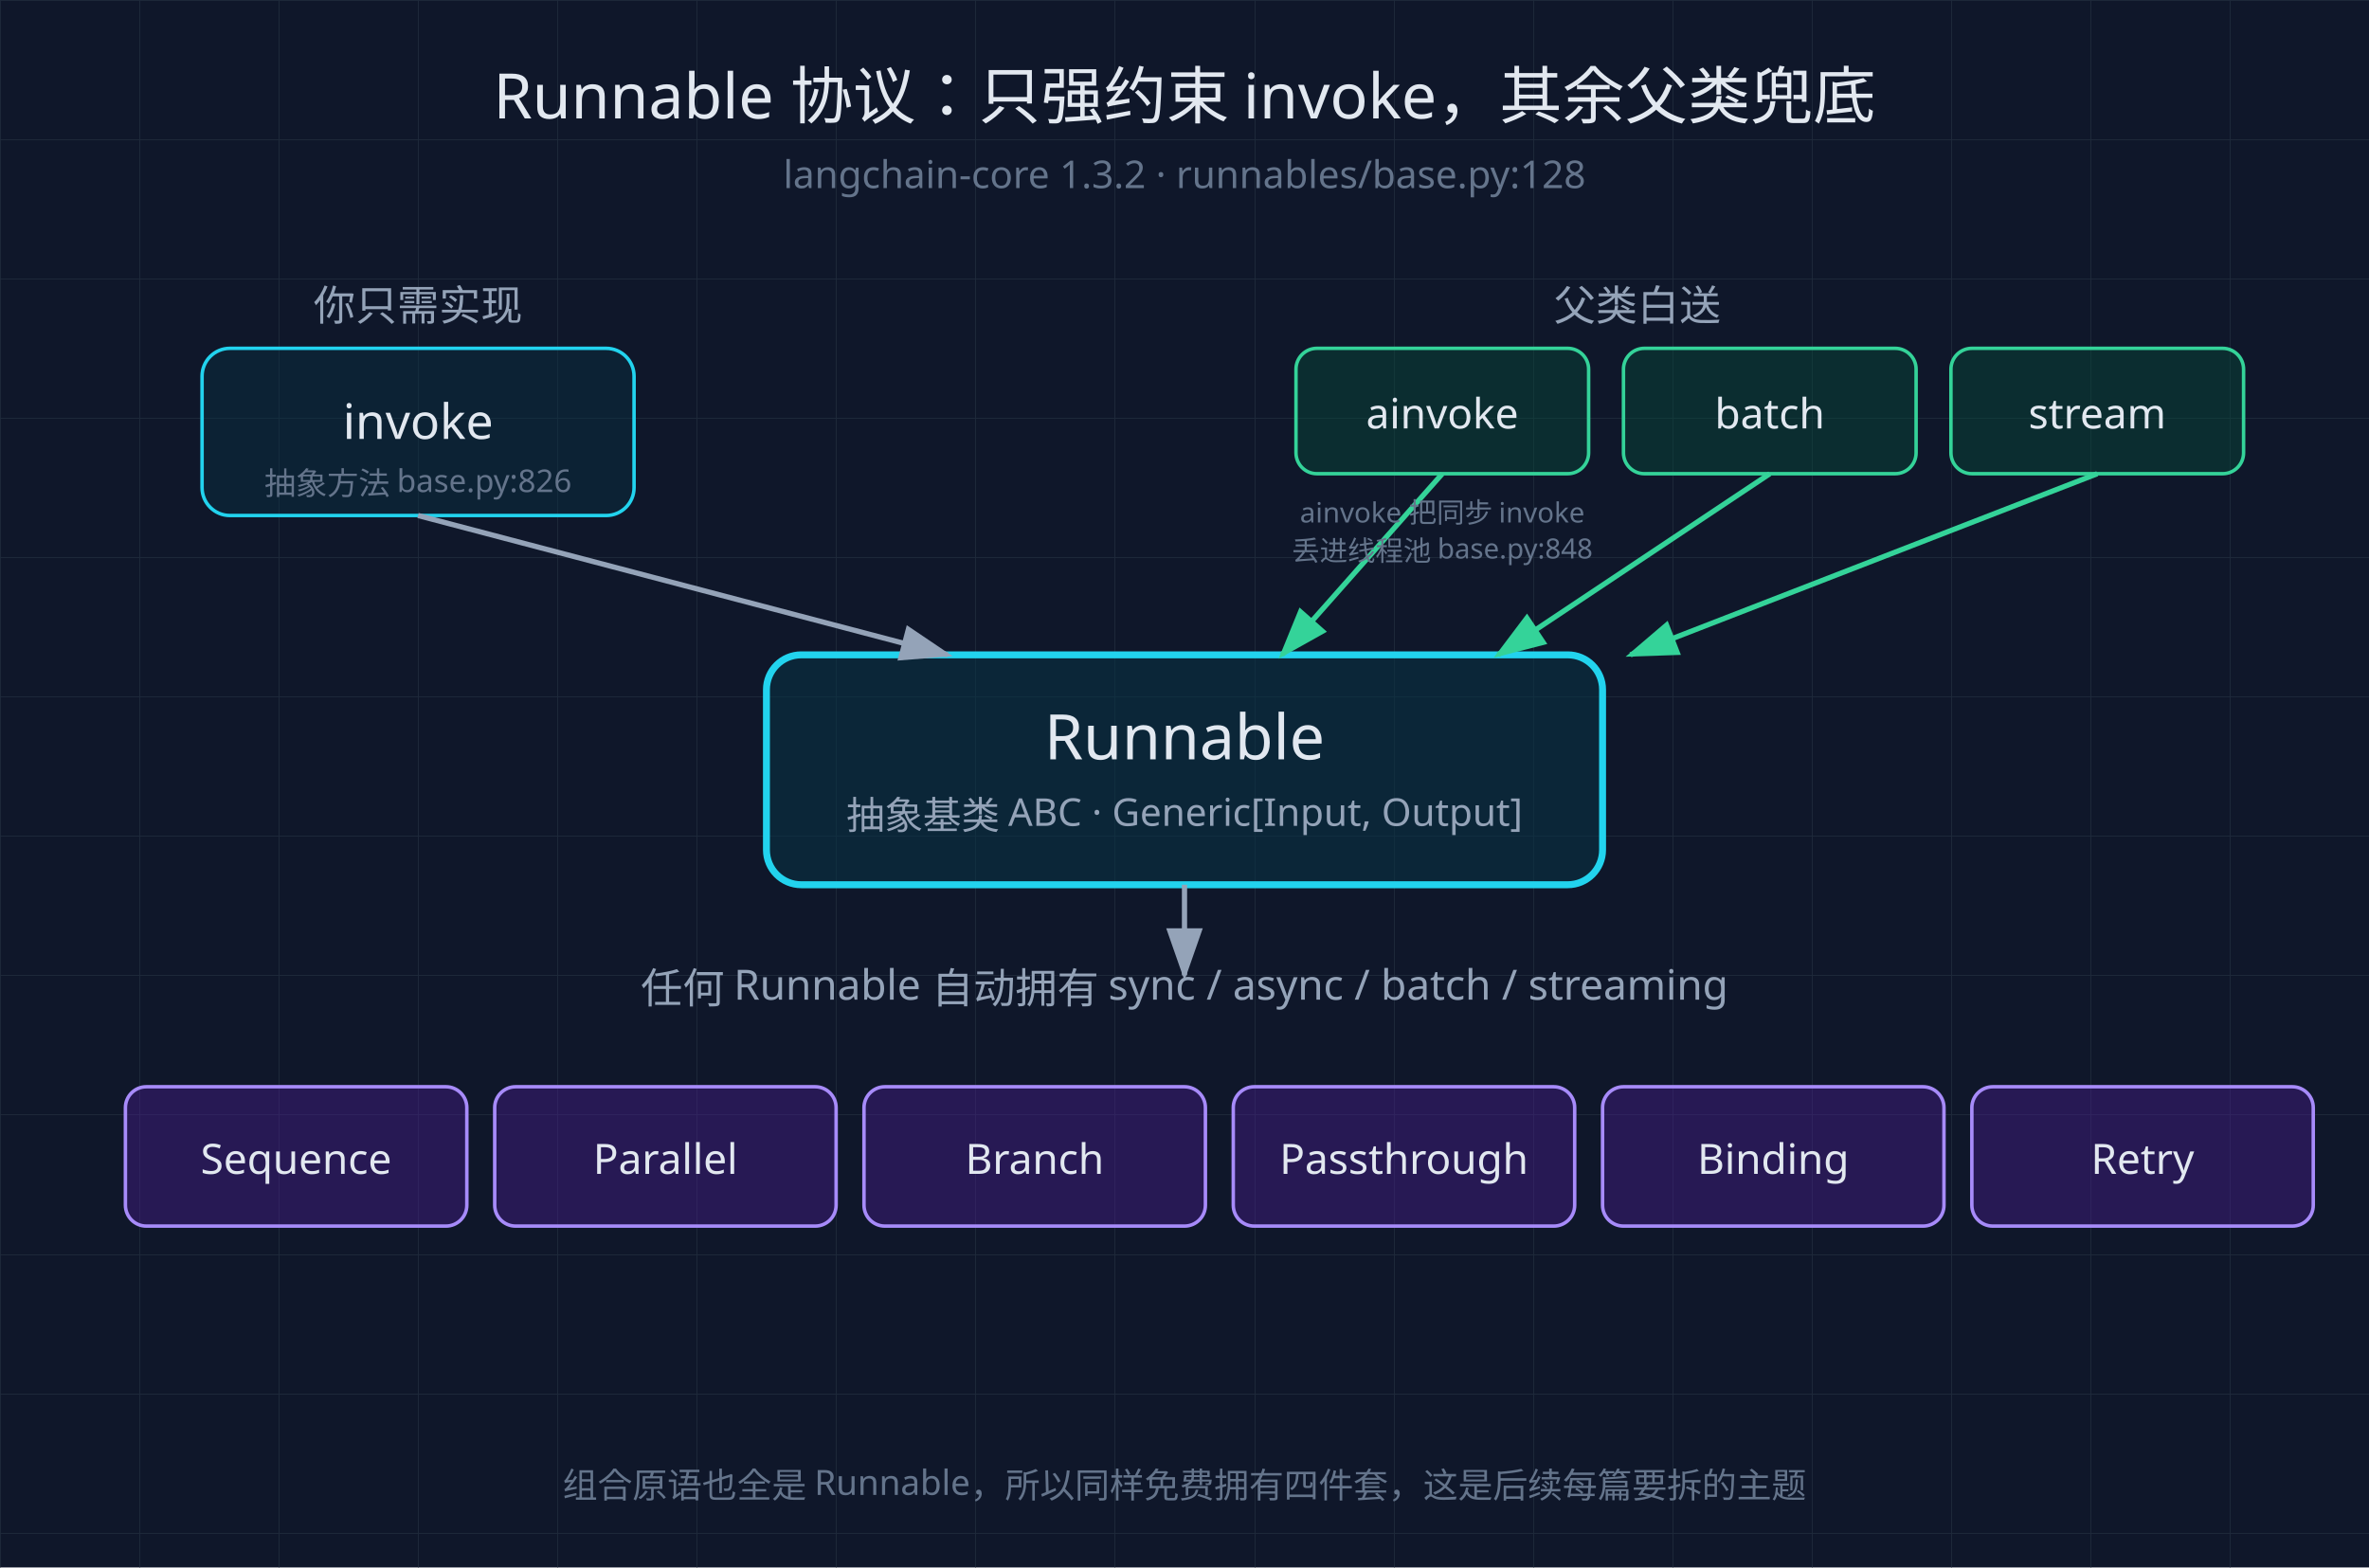
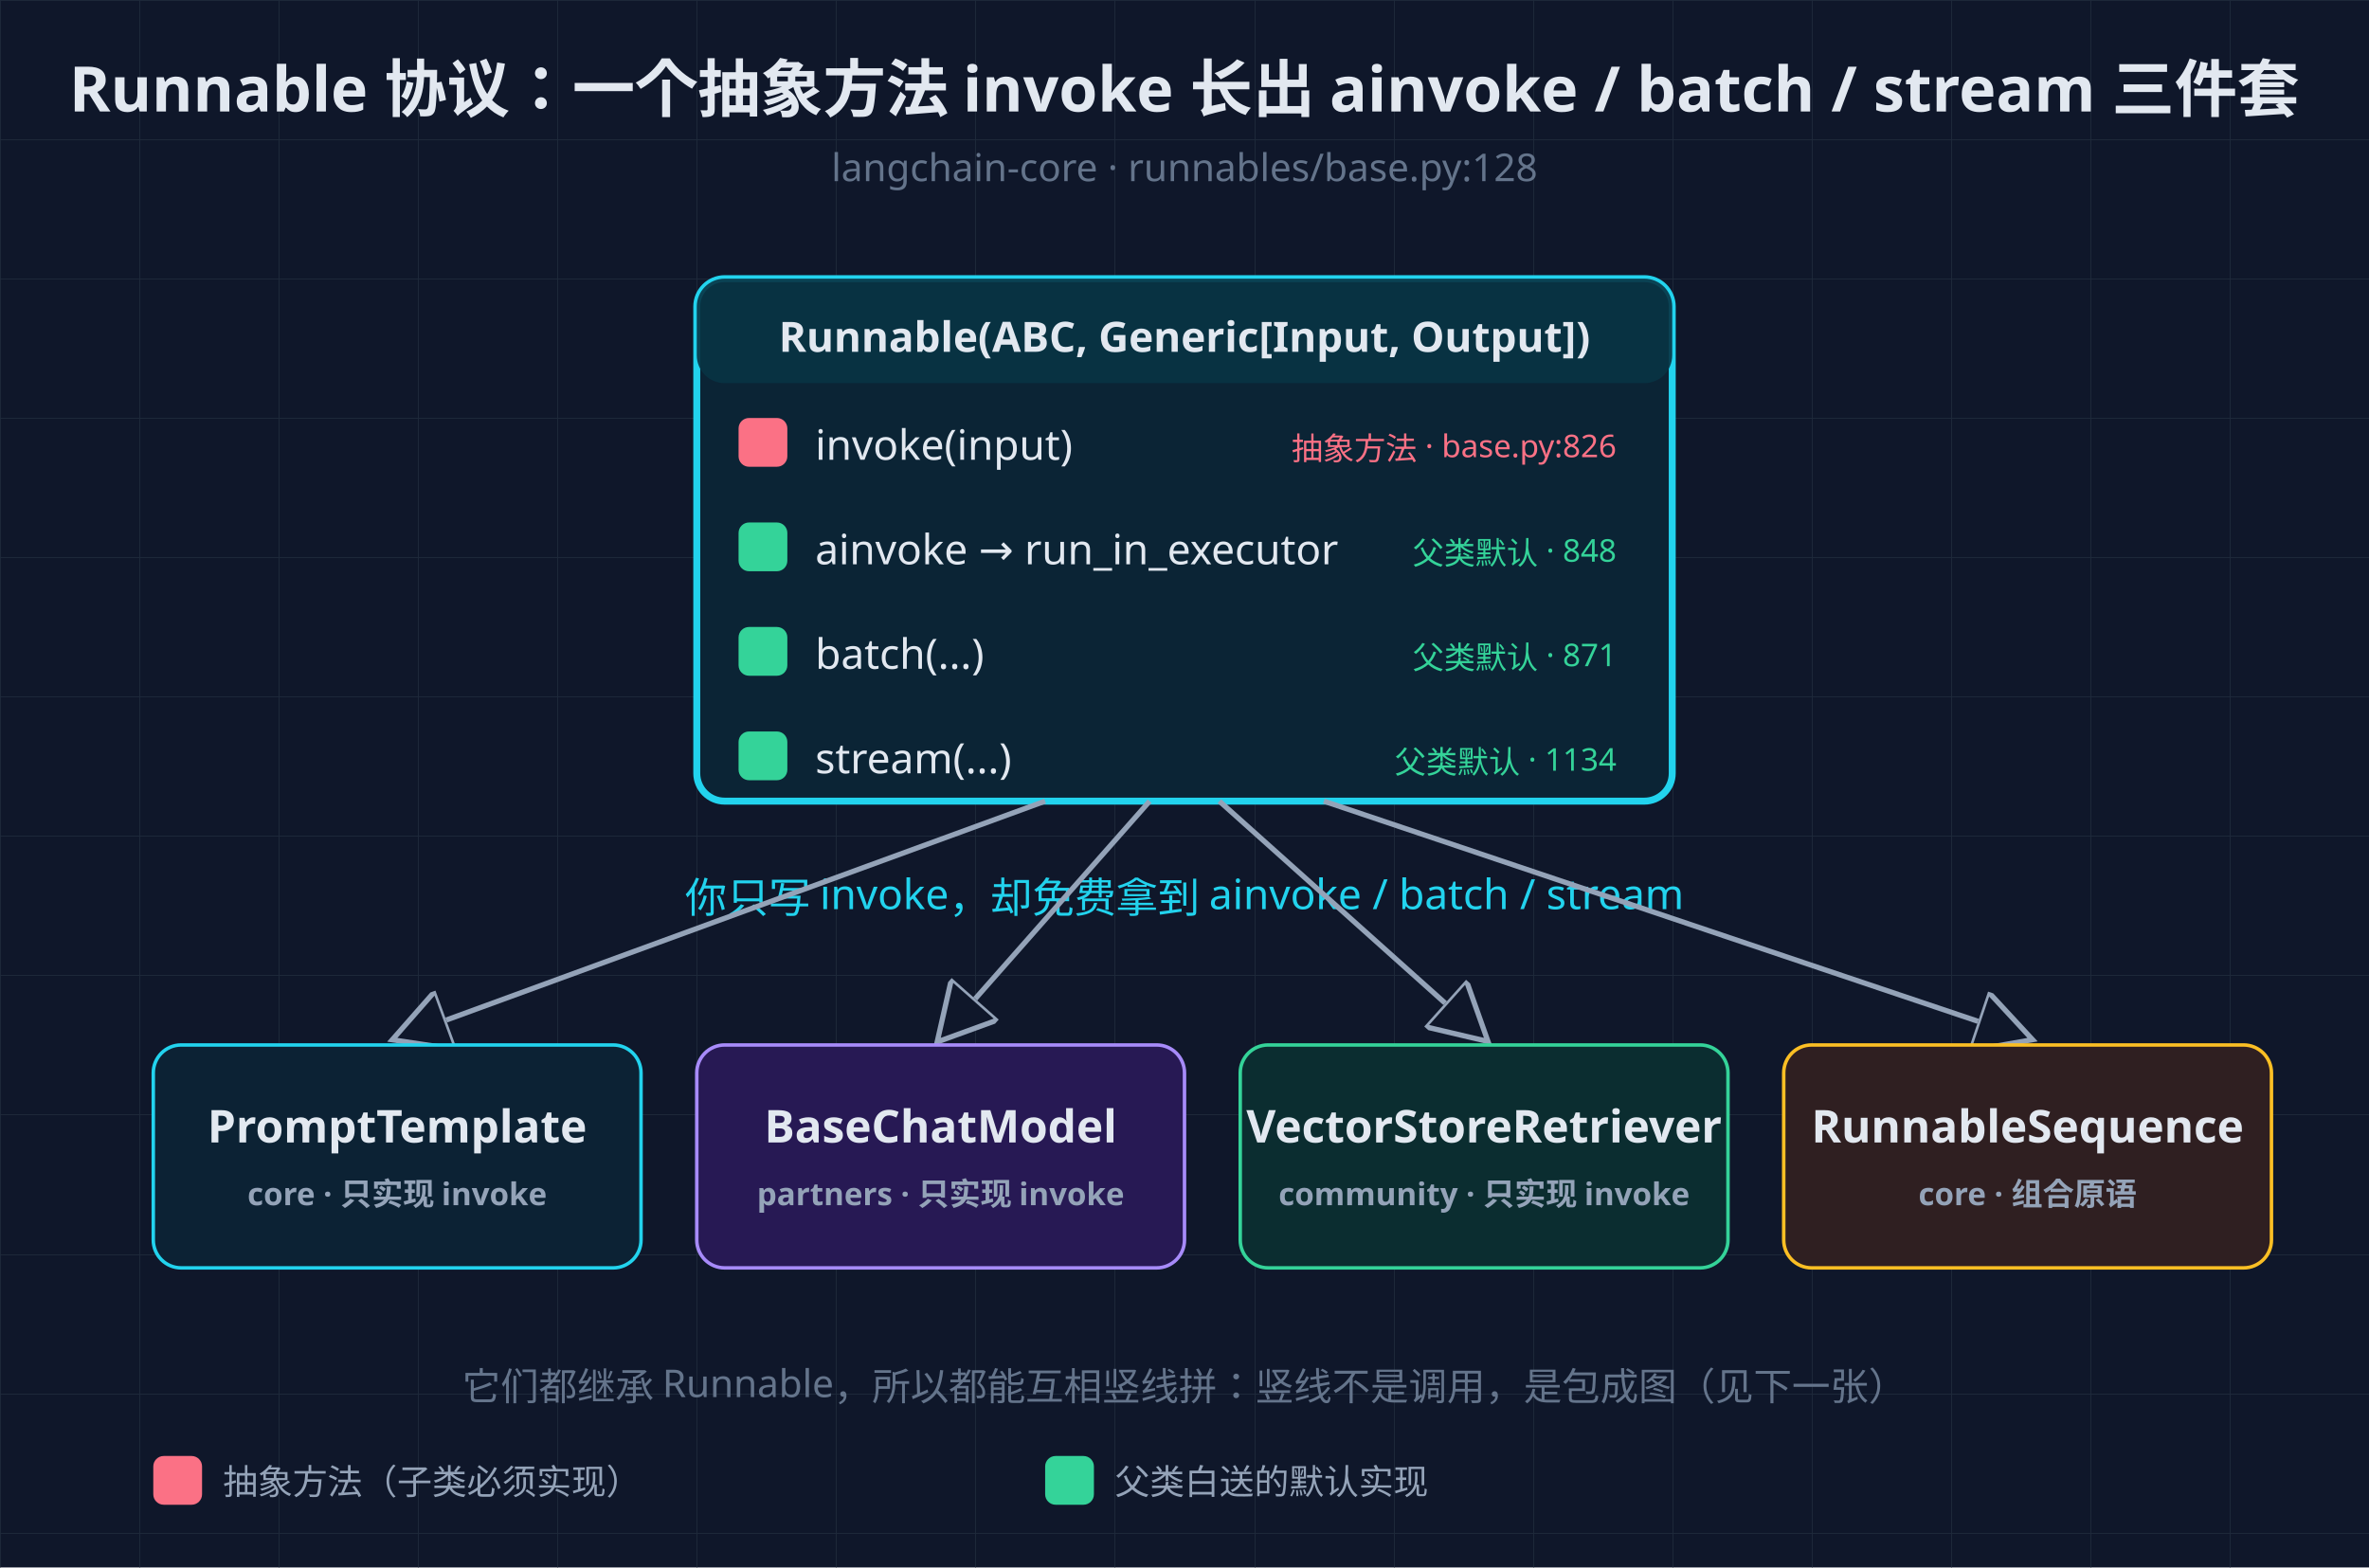
<svg xmlns="http://www.w3.org/2000/svg" viewBox="0 0 680 450" font-family="'PingFang SC','Noto Sans SC',sans-serif">
  <defs>
    <pattern id="grid" width="40" height="40" patternUnits="userSpaceOnUse">
      <path d="M 40 0 L 0 0 0 40" fill="none" stroke="#1e293b" stroke-width="0.5" />
    </pattern>
+     <marker id="inherit" markerWidth="12" markerHeight="12" refX="10" refY="6" orient="auto">
+       <polygon points="0 0, 11 6, 0 12" fill="#0f172a" stroke="#94a3b8" stroke-width="1" />
+     </marker>
    <marker id="arrow" markerWidth="10" markerHeight="7" refX="9" refY="3.5" orient="auto">
      <polygon points="0 0, 10 3.5, 0 7" fill="#94a3b8" />
-     </marker>
-     <marker id="arrow-emerald" markerWidth="10" markerHeight="7" refX="9" refY="3.5" orient="auto">
-       <polygon points="0 0, 10 3.5, 0 7" fill="#34d399" />
    </marker>
  </defs>
  <rect width="680" height="450" fill="#0f172a" />
  <rect width="680" height="450" fill="url(#grid)" />
-   <text x="340" y="34" fill="#e2e8f0" font-size="18" text-anchor="middle">Runnable 协议：只强约束 invoke，其余父类兜底</text>
-   <text x="340" y="54" fill="#64748b" font-size="11" text-anchor="middle">langchain-core 1.3.2 · runnables/base.py:128</text>
-   <text x="120" y="92" fill="#94a3b8" font-size="12" text-anchor="middle">你只需实现</text>
-   <rect x="58" y="100" width="124" height="48" rx="8" fill="rgba(8,51,68,0.4)" stroke="#22d3ee" />
-   <text x="120" y="126" fill="#e2e8f0" font-size="14" text-anchor="middle">invoke</text>
-   <text x="120" y="142" fill="#64748b" font-size="9" text-anchor="middle">抽象方法 base.py:826</text>
-   <text x="470" y="92" fill="#94a3b8" font-size="12" text-anchor="middle">父类白送</text>
-   <rect x="372" y="100" width="84" height="36" rx="6" fill="rgba(6,78,59,0.4)" stroke="#34d399" />
-   <text x="414" y="123" fill="#e2e8f0" font-size="12" text-anchor="middle">ainvoke</text>
-   <rect x="466" y="100" width="84" height="36" rx="6" fill="rgba(6,78,59,0.4)" stroke="#34d399" />
-   <text x="508" y="123" fill="#e2e8f0" font-size="12" text-anchor="middle">batch</text>
-   <rect x="560" y="100" width="84" height="36" rx="6" fill="rgba(6,78,59,0.4)" stroke="#34d399" />
-   <text x="602" y="123" fill="#e2e8f0" font-size="12" text-anchor="middle">stream</text>
-   <rect x="220" y="188" width="240" height="66" rx="10" fill="rgba(8,51,68,0.55)" stroke="#22d3ee" stroke-width="2" />
-   <text x="340" y="218" fill="#e2e8f0" font-size="18" text-anchor="middle">Runnable</text>
-   <text x="340" y="238" fill="#94a3b8" font-size="11" text-anchor="middle">抽象基类 ABC · Generic[Input, Output]</text>
-   <line x1="120" y1="148" x2="272" y2="188" stroke="#94a3b8" stroke-width="1.5" marker-end="url(#arrow)" />
-   <line x1="414" y1="136" x2="368" y2="188" stroke="#34d399" stroke-width="1.5" marker-end="url(#arrow-emerald)" />
-   <line x1="508" y1="136" x2="430" y2="188" stroke="#34d399" stroke-width="1.5" marker-end="url(#arrow-emerald)" />
-   <line x1="602" y1="136" x2="468" y2="188" stroke="#34d399" stroke-width="1.5" marker-end="url(#arrow-emerald)" />
-   <text x="414" y="150" fill="#64748b" font-size="8" text-anchor="middle">ainvoke 把同步 invoke</text>
-   <text x="414" y="161" fill="#64748b" font-size="8" text-anchor="middle">丢进线程池 base.py:848</text>
-   <text x="340" y="288" fill="#94a3b8" font-size="12" text-anchor="middle">任何 Runnable 自动拥有 sync / async / batch / streaming</text>
-   <line x1="340" y1="254" x2="340" y2="280" stroke="#94a3b8" stroke-width="1.5" marker-end="url(#arrow)" />
-   <g font-size="12" text-anchor="middle">
-     <rect x="36" y="312" width="98" height="40" rx="6" fill="rgba(76,29,149,0.4)" stroke="#a78bfa" />
-     <text x="85" y="337" fill="#e2e8f0">Sequence</text>
-     <rect x="142" y="312" width="98" height="40" rx="6" fill="rgba(76,29,149,0.4)" stroke="#a78bfa" />
-     <text x="191" y="337" fill="#e2e8f0">Parallel</text>
-     <rect x="248" y="312" width="98" height="40" rx="6" fill="rgba(76,29,149,0.4)" stroke="#a78bfa" />
-     <text x="297" y="337" fill="#e2e8f0">Branch</text>
-     <rect x="354" y="312" width="98" height="40" rx="6" fill="rgba(76,29,149,0.4)" stroke="#a78bfa" />
-     <text x="403" y="337" fill="#e2e8f0">Passthrough</text>
-     <rect x="460" y="312" width="98" height="40" rx="6" fill="rgba(76,29,149,0.4)" stroke="#a78bfa" />
-     <text x="509" y="337" fill="#e2e8f0">Binding</text>
-     <rect x="566" y="312" width="98" height="40" rx="6" fill="rgba(76,29,149,0.4)" stroke="#a78bfa" />
-     <text x="615" y="337" fill="#e2e8f0">Retry</text>
+   <text x="340" y="32" fill="#e2e8f0" font-size="18" text-anchor="middle" font-weight="600">Runnable 协议：一个抽象方法 invoke 长出 ainvoke / batch / stream 三件套</text>
+   <text x="340" y="52" fill="#64748b" font-size="11" text-anchor="middle">langchain-core · runnables/base.py:128</text>
+   <rect x="200" y="80" width="280" height="150" rx="8" fill="#0f172a" />
+   <rect x="200" y="80" width="280" height="150" rx="8" fill="rgba(8,51,68,0.45)" stroke="#22d3ee" stroke-width="2" />
+   <rect x="200" y="80" width="280" height="30" rx="8" fill="rgba(8,51,68,0.9)" />
+   <text x="340" y="101" fill="#e2e8f0" font-size="12" text-anchor="middle" font-weight="600">Runnable(ABC, Generic[Input, Output])</text>
+   <rect x="212" y="120" width="14" height="14" rx="3" fill="#fb7185" />
+   <text x="234" y="132" fill="#e2e8f0" font-size="12" text-anchor="start">invoke(input)</text>
+   <text x="464" y="132" fill="#fb7185" font-size="9" text-anchor="end">抽象方法 · base.py:826</text>
+   <rect x="212" y="150" width="14" height="14" rx="3" fill="#34d399" />
+   <text x="234" y="162" fill="#e2e8f0" font-size="12" text-anchor="start">ainvoke → run_in_executor</text>
+   <text x="464" y="162" fill="#34d399" font-size="9" text-anchor="end">父类默认 · 848</text>
+   <rect x="212" y="180" width="14" height="14" rx="3" fill="#34d399" />
+   <text x="234" y="192" fill="#e2e8f0" font-size="12" text-anchor="start">batch(...)</text>
+   <text x="464" y="192" fill="#34d399" font-size="9" text-anchor="end">父类默认 · 871</text>
+   <rect x="212" y="210" width="14" height="14" rx="3" fill="#34d399" />
+   <text x="234" y="222" fill="#e2e8f0" font-size="12" text-anchor="start">stream(...)</text>
+   <text x="464" y="222" fill="#34d399" font-size="9" text-anchor="end">父类默认 · 1134</text>
+   <text x="340" y="262" fill="#22d3ee" font-size="12" text-anchor="middle">你只写 invoke，却免费拿到 ainvoke / batch / stream</text>
+   <line x1="300" y1="230" x2="114" y2="298" stroke="#94a3b8" stroke-width="1.5" marker-end="url(#inherit)" />
+   <line x1="330" y1="230" x2="270" y2="298" stroke="#94a3b8" stroke-width="1.5" marker-end="url(#inherit)" />
+   <line x1="350" y1="230" x2="426" y2="298" stroke="#94a3b8" stroke-width="1.5" marker-end="url(#inherit)" />
+   <line x1="380" y1="230" x2="582" y2="298" stroke="#94a3b8" stroke-width="1.5" marker-end="url(#inherit)" />
+   <g font-size="13" text-anchor="middle" font-weight="600">
+     <rect x="44" y="300" width="140" height="64" rx="8" fill="#0f172a" />
+     <rect x="44" y="300" width="140" height="64" rx="8" fill="rgba(8,51,68,0.4)" stroke="#22d3ee" />
+     <text x="114" y="328" fill="#e2e8f0">PromptTemplate</text>
+     <text x="114" y="346" fill="#94a3b8" font-size="9">core · 只实现 invoke</text>
+     <rect x="200" y="300" width="140" height="64" rx="8" fill="#0f172a" />
+     <rect x="200" y="300" width="140" height="64" rx="8" fill="rgba(76,29,149,0.4)" stroke="#a78bfa" />
+     <text x="270" y="328" fill="#e2e8f0">BaseChatModel</text>
+     <text x="270" y="346" fill="#94a3b8" font-size="9">partners · 只实现 invoke</text>
+     <rect x="356" y="300" width="140" height="64" rx="8" fill="#0f172a" />
+     <rect x="356" y="300" width="140" height="64" rx="8" fill="rgba(6,78,59,0.4)" stroke="#34d399" />
+     <text x="426" y="328" fill="#e2e8f0">VectorStoreRetriever</text>
+     <text x="426" y="346" fill="#94a3b8" font-size="9">community · 只实现 invoke</text>
+     <rect x="512" y="300" width="140" height="64" rx="8" fill="#0f172a" />
+     <rect x="512" y="300" width="140" height="64" rx="8" fill="rgba(120,53,15,0.3)" stroke="#fbbf24" />
+     <text x="582" y="328" fill="#e2e8f0">RunnableSequence</text>
+     <text x="582" y="346" fill="#94a3b8" font-size="9">core · 组合原语</text>
  </g>
-   <text x="340" y="430" fill="#64748b" font-size="10" text-anchor="middle">组合原语也全是 Runnable，所以同样免费拥有四件套，这是后续每篇要拆的主题</text>
+   <text x="340" y="402" fill="#64748b" font-size="11" text-anchor="middle">它们都继承 Runnable，所以都能互相竖线拼：竖线不是调用，是包成图（见下一张）</text>
+   <rect x="44" y="418" width="14" height="14" rx="3" fill="#fb7185" />
+   <text x="64" y="429" fill="#94a3b8" font-size="10" text-anchor="start">抽象方法（子类必须实现）</text>
+   <rect x="300" y="418" width="14" height="14" rx="3" fill="#34d399" />
+   <text x="320" y="429" fill="#94a3b8" font-size="10" text-anchor="start">父类白送的默认实现</text>
</svg>
